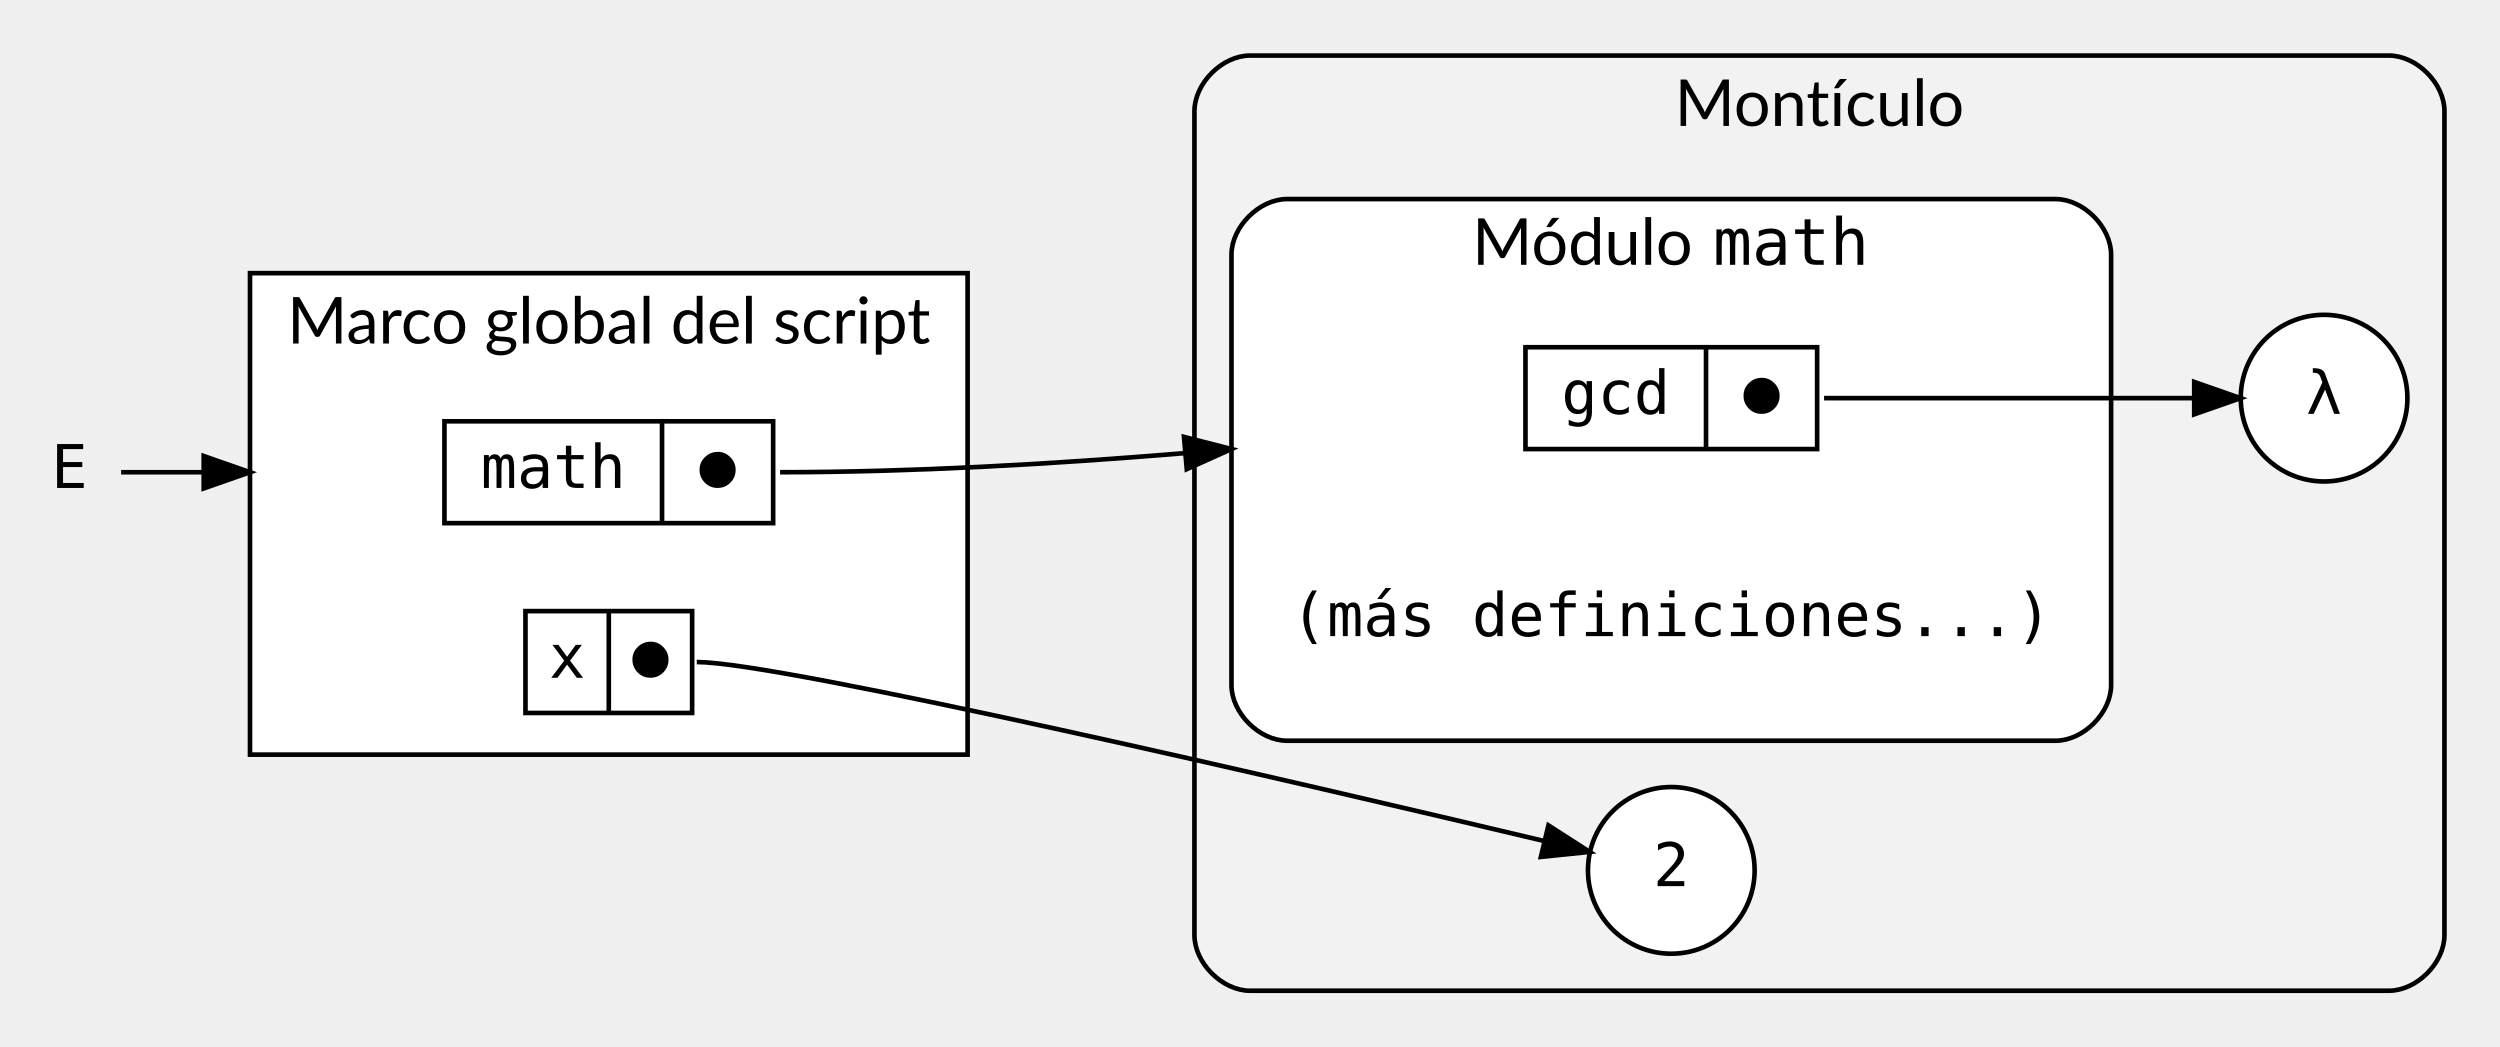
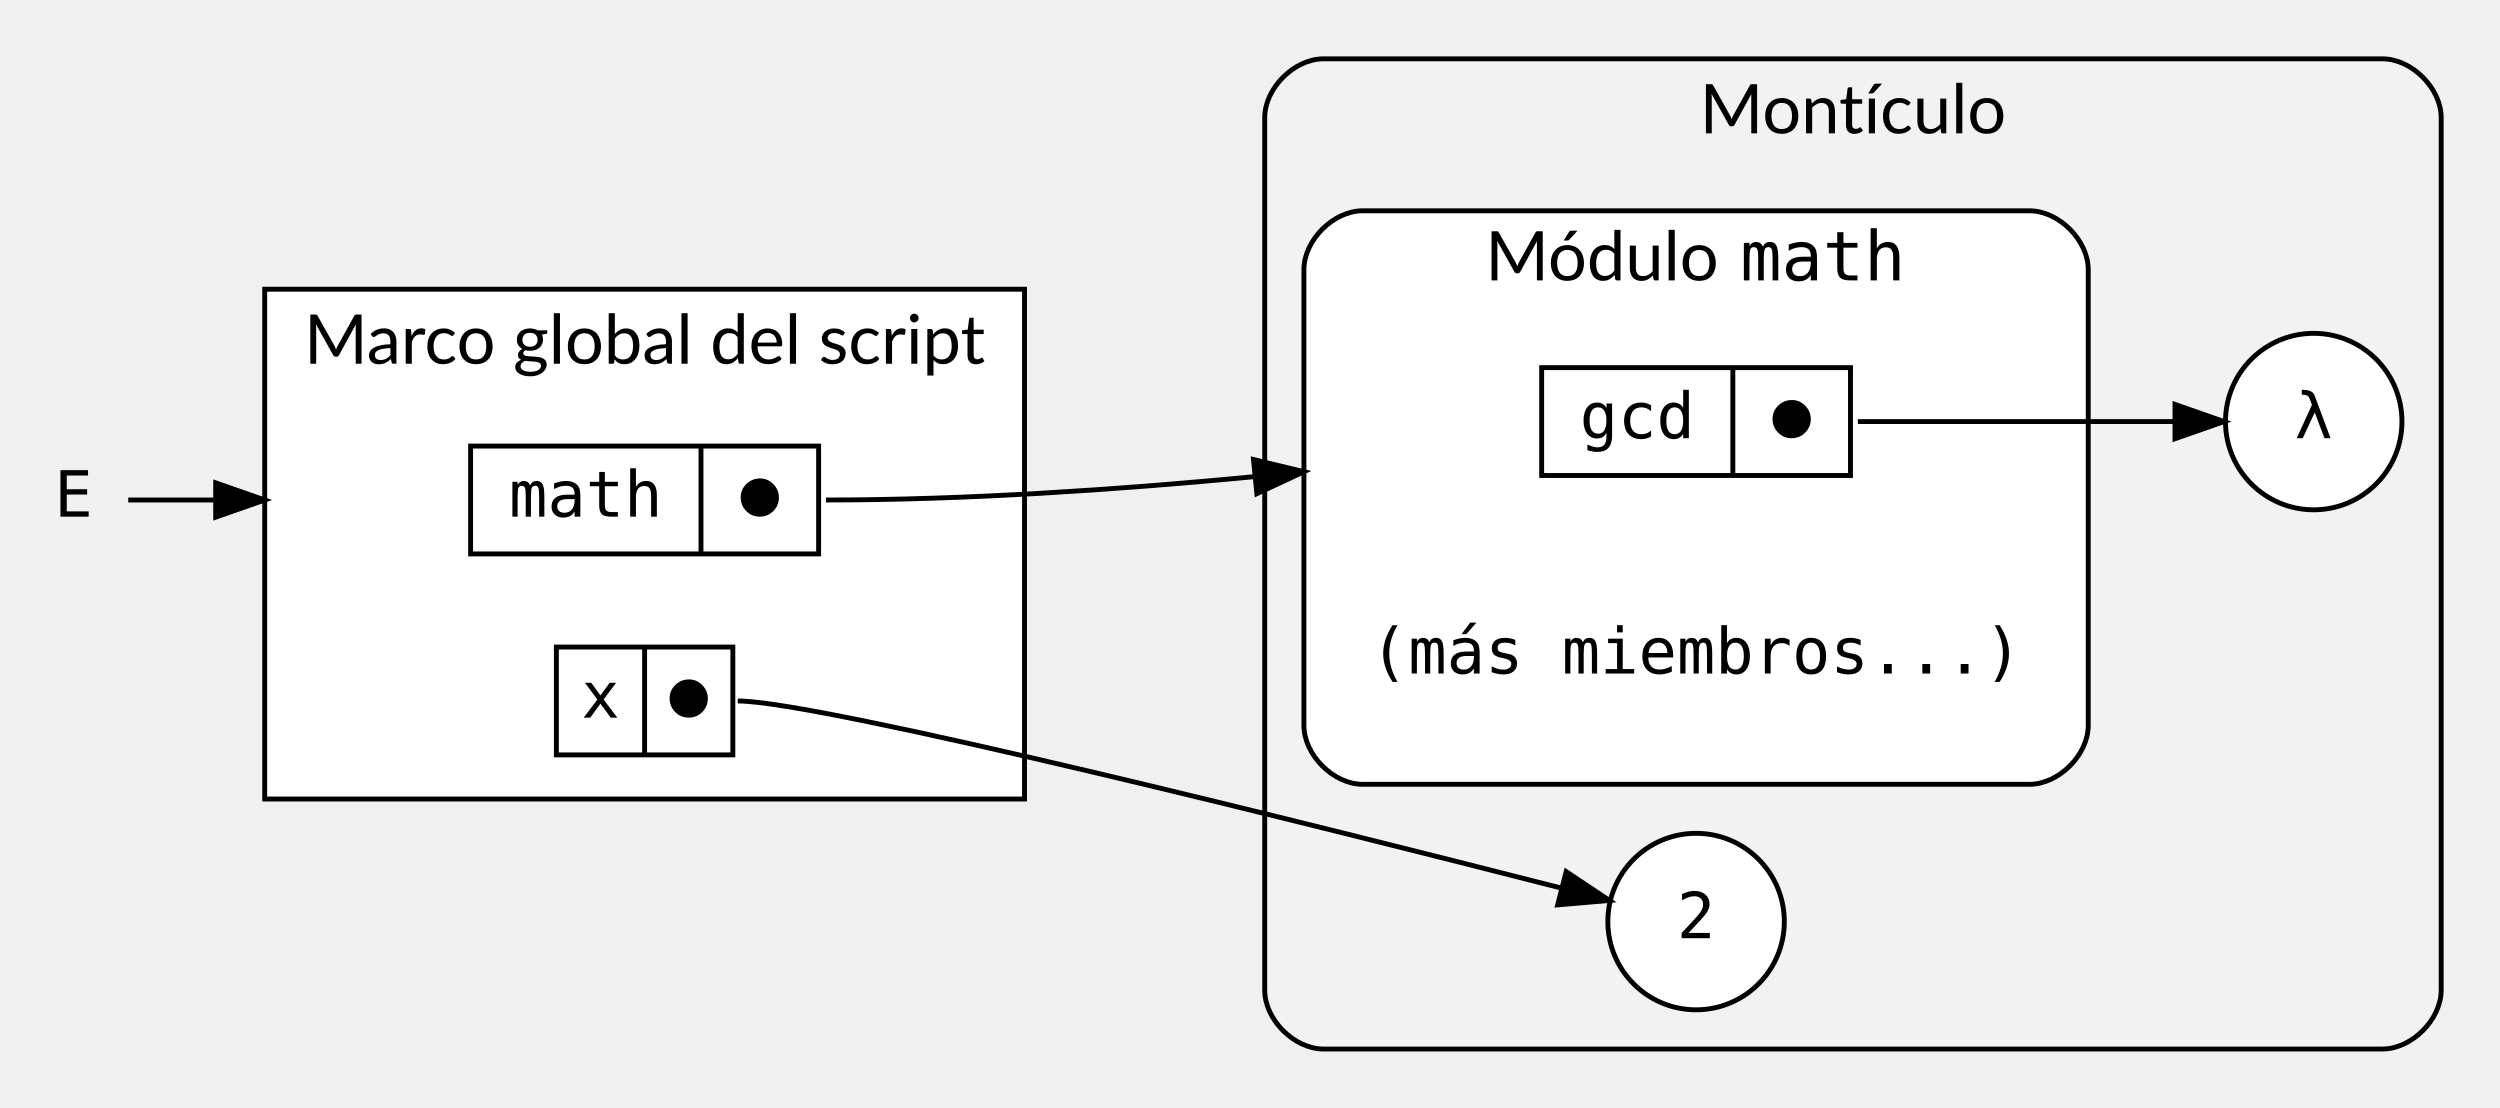
- <svg xmlns="http://www.w3.org/2000/svg" width="540pt" height="226pt" viewBox="0.00 0.00 540.00 226.00">
+ <svg xmlns="http://www.w3.org/2000/svg" width="510pt" height="226pt" viewBox="0.00 0.00 510.00 226.00">
  <g id="graph0" class="graph" transform="scale(1 1) rotate(0) translate(4 222)">
    <g id="clust1" class="cluster">
-       <path fill="#f2f2f2" stroke="black" d="M266,-8C266,-8 512,-8 512,-8 518,-8 524,-14 524,-20 524,-20 524,-198 524,-198 524,-204 518,-210 512,-210 512,-210 266,-210 266,-210 260,-210 254,-204 254,-198 254,-198 254,-20 254,-20 254,-14 260,-8 266,-8" />
-       <text text-anchor="middle" x="389" y="-194.8" font-family="Lato" font-size="14.00">Montículo</text>
+       <path fill="#f2f2f2" stroke="black" d="M266,-8C266,-8 482,-8 482,-8 488,-8 494,-14 494,-20 494,-20 494,-198 494,-198 494,-204 488,-210 482,-210 482,-210 266,-210 266,-210 260,-210 254,-204 254,-198 254,-198 254,-20 254,-20 254,-14 260,-8 266,-8" />
+       <text text-anchor="middle" x="374" y="-194.8" font-family="Lato" font-size="14.00">Montículo</text>
    </g>
    <g id="clust2" class="cluster">
-       <path fill="white" stroke="black" d="M274,-62C274,-62 440,-62 440,-62 446,-62 452,-68 452,-74 452,-74 452,-167 452,-167 452,-173 446,-179 440,-179 440,-179 274,-179 274,-179 268,-179 262,-173 262,-167 262,-167 262,-74 262,-74 262,-68 268,-62 274,-62" />
-       <text text-anchor="start" x="314" y="-164.8" font-family="Lato" font-size="14.00">Módulo </text>
-       <text text-anchor="start" x="366" y="-164.8" font-family="monospace" font-size="14.00">math</text>
+       <path fill="white" stroke="black" d="M274,-62C274,-62 410,-62 410,-62 416,-62 422,-68 422,-74 422,-74 422,-167 422,-167 422,-173 416,-179 410,-179 410,-179 274,-179 274,-179 268,-179 262,-173 262,-167 262,-167 262,-74 262,-74 262,-68 268,-62 274,-62" />
+       <text text-anchor="start" x="299" y="-164.8" font-family="Lato" font-size="14.00">Módulo </text>
+       <text text-anchor="start" x="351" y="-164.8" font-family="monospace" font-size="14.00">math</text>
    </g>
    <g id="clust3" class="cluster">
      <polygon fill="white" stroke="black" points="50,-59 50,-163 205,-163 205,-59 50,-59" />
      <text text-anchor="middle" x="127.5" y="-147.8" font-family="Lato" font-size="14.00">Marco global del script</text>
    </g>
    <g id="node1" class="node">
-       <polygon fill="white" stroke="black" points="325.5,-125 325.5,-147 388.5,-147 388.5,-125 325.5,-125" />
-       <text text-anchor="middle" x="345" y="-132.6" font-family="monospace" font-size="13.00">gcd</text>
-       <polyline fill="none" stroke="black" points="364.5,-125 364.5,-147 " />
-       <text text-anchor="middle" x="376.5" y="-132.6" font-family="monospace" font-size="13.00">⬤</text>
+       <polygon fill="white" stroke="black" points="310.5,-125 310.5,-147 373.5,-147 373.5,-125 310.5,-125" />
+       <text text-anchor="middle" x="330" y="-132.6" font-family="monospace" font-size="13.00">gcd</text>
+       <polyline fill="none" stroke="black" points="349.5,-125 349.5,-147 " />
+       <text text-anchor="middle" x="361.5" y="-132.6" font-family="monospace" font-size="13.00">⬤</text>
    </g>
    <g id="node5" class="node">
-       <ellipse fill="white" stroke="black" cx="498" cy="-136" rx="18" ry="18" />
-       <text text-anchor="middle" x="498" y="-132.6" font-family="monospace" font-size="13.00">λ</text>
+       <ellipse fill="white" stroke="black" cx="468" cy="-136" rx="18" ry="18" />
+       <text text-anchor="middle" x="468" y="-132.6" font-family="monospace" font-size="13.00">λ</text>
    </g>
    <g id="edge3" class="edge">
-       <path fill="none" stroke="black" d="M390,-136C417.17,-136 448.23,-136 469.86,-136" />
-       <polygon fill="black" stroke="black" points="469.95,-139.5 479.95,-136 469.95,-132.5 469.95,-139.5" />
+       <path fill="none" stroke="black" d="M375,-136C396.66,-136 421.19,-136 439.47,-136" />
+       <polygon fill="black" stroke="black" points="439.7,-139.5 449.7,-136 439.7,-132.5 439.7,-139.5" />
    </g>
    <g id="node2" class="node">
      <polygon fill="white" stroke="black" points="92,-109 92,-131 163,-131 163,-109 92,-109" />
      <text text-anchor="middle" x="115.5" y="-116.6" font-family="monospace" font-size="13.00">math</text>
      <polyline fill="none" stroke="black" points="139,-109 139,-131 " />
      <text text-anchor="middle" x="151" y="-116.6" font-family="monospace" font-size="13.00">⬤</text>
    </g>
    <g id="edge1" class="edge">
-       <path fill="none" stroke="black" d="M164.5,-120C192.83,-120 223.45,-121.76 251.7,-124.11" />
-       <polygon fill="black" stroke="black" points="251.74,-127.63 262,-125.01 252.34,-120.66 251.74,-127.63" />
+       <path fill="none" stroke="black" d="M164.5,-120C192.98,-120 223.94,-122.09 251.86,-124.76" />
+       <polygon fill="black" stroke="black" points="251.71,-128.26 262,-125.77 252.4,-121.3 251.71,-128.26" />
    </g>
    <g id="node3" class="node">
      <polygon fill="white" stroke="black" points="109.5,-68 109.5,-90 145.5,-90 145.5,-68 109.5,-68" />
      <text text-anchor="middle" x="118.5" y="-75.6" font-family="monospace" font-size="13.00">x</text>
      <polyline fill="none" stroke="black" points="127.5,-68 127.5,-90 " />
      <text text-anchor="middle" x="136.5" y="-75.6" font-family="monospace" font-size="13.00">⬤</text>
    </g>
    <g id="node4" class="node">
-       <ellipse fill="white" stroke="black" cx="357" cy="-34" rx="18" ry="18" />
-       <text text-anchor="middle" x="357" y="-30.6" font-family="monospace" font-size="13.00">2</text>
+       <ellipse fill="white" stroke="black" cx="342" cy="-34" rx="18" ry="18" />
+       <text text-anchor="middle" x="342" y="-30.6" font-family="monospace" font-size="13.00">2</text>
    </g>
    <g id="edge2" class="edge">
-       <path fill="none" stroke="black" d="M146.5,-79C164.68,-79 277.31,-52.75 329.5,-40.35" />
-       <polygon fill="black" stroke="black" points="330.46,-43.72 339.37,-37.99 328.83,-36.91 330.46,-43.72" />
+       <path fill="none" stroke="black" d="M146.5,-79C163.21,-79 265.12,-53.46 314.38,-40.86" />
+       <polygon fill="black" stroke="black" points="315.5,-44.19 324.32,-38.31 313.77,-37.41 315.5,-44.19" />
    </g>
    <g id="node6" class="node">
-       <polygon fill="transparent" stroke="transparent" points="444,-106 270,-106 270,-70 444,-70 444,-106" />
-       <text text-anchor="middle" x="357" y="-84.6" font-family="monospace" font-size="13.00">(más definiciones...)</text>
+       <polygon fill="transparent" stroke="transparent" points="414,-106 270,-106 270,-70 414,-70 414,-106" />
+       <text text-anchor="middle" x="342" y="-84.6" font-family="monospace" font-size="13.00">(más miembros...)</text>
    </g>
    <g id="node7" class="node">
      <polygon fill="transparent" stroke="transparent" points="22,-138 0,-138 0,-102 22,-102 22,-138" />
      <text text-anchor="middle" x="11" y="-116.6" font-family="monospace" font-size="13.00">E</text>
    </g>
    <g id="edge4" class="edge">
      <path fill="none" stroke="black" d="M22.16,-120C26.83,-120 32.83,-120 39.6,-120" />
      <polygon fill="black" stroke="black" points="40,-123.5 50,-120 40,-116.5 40,-123.5" />
    </g>
  </g>
</svg>
